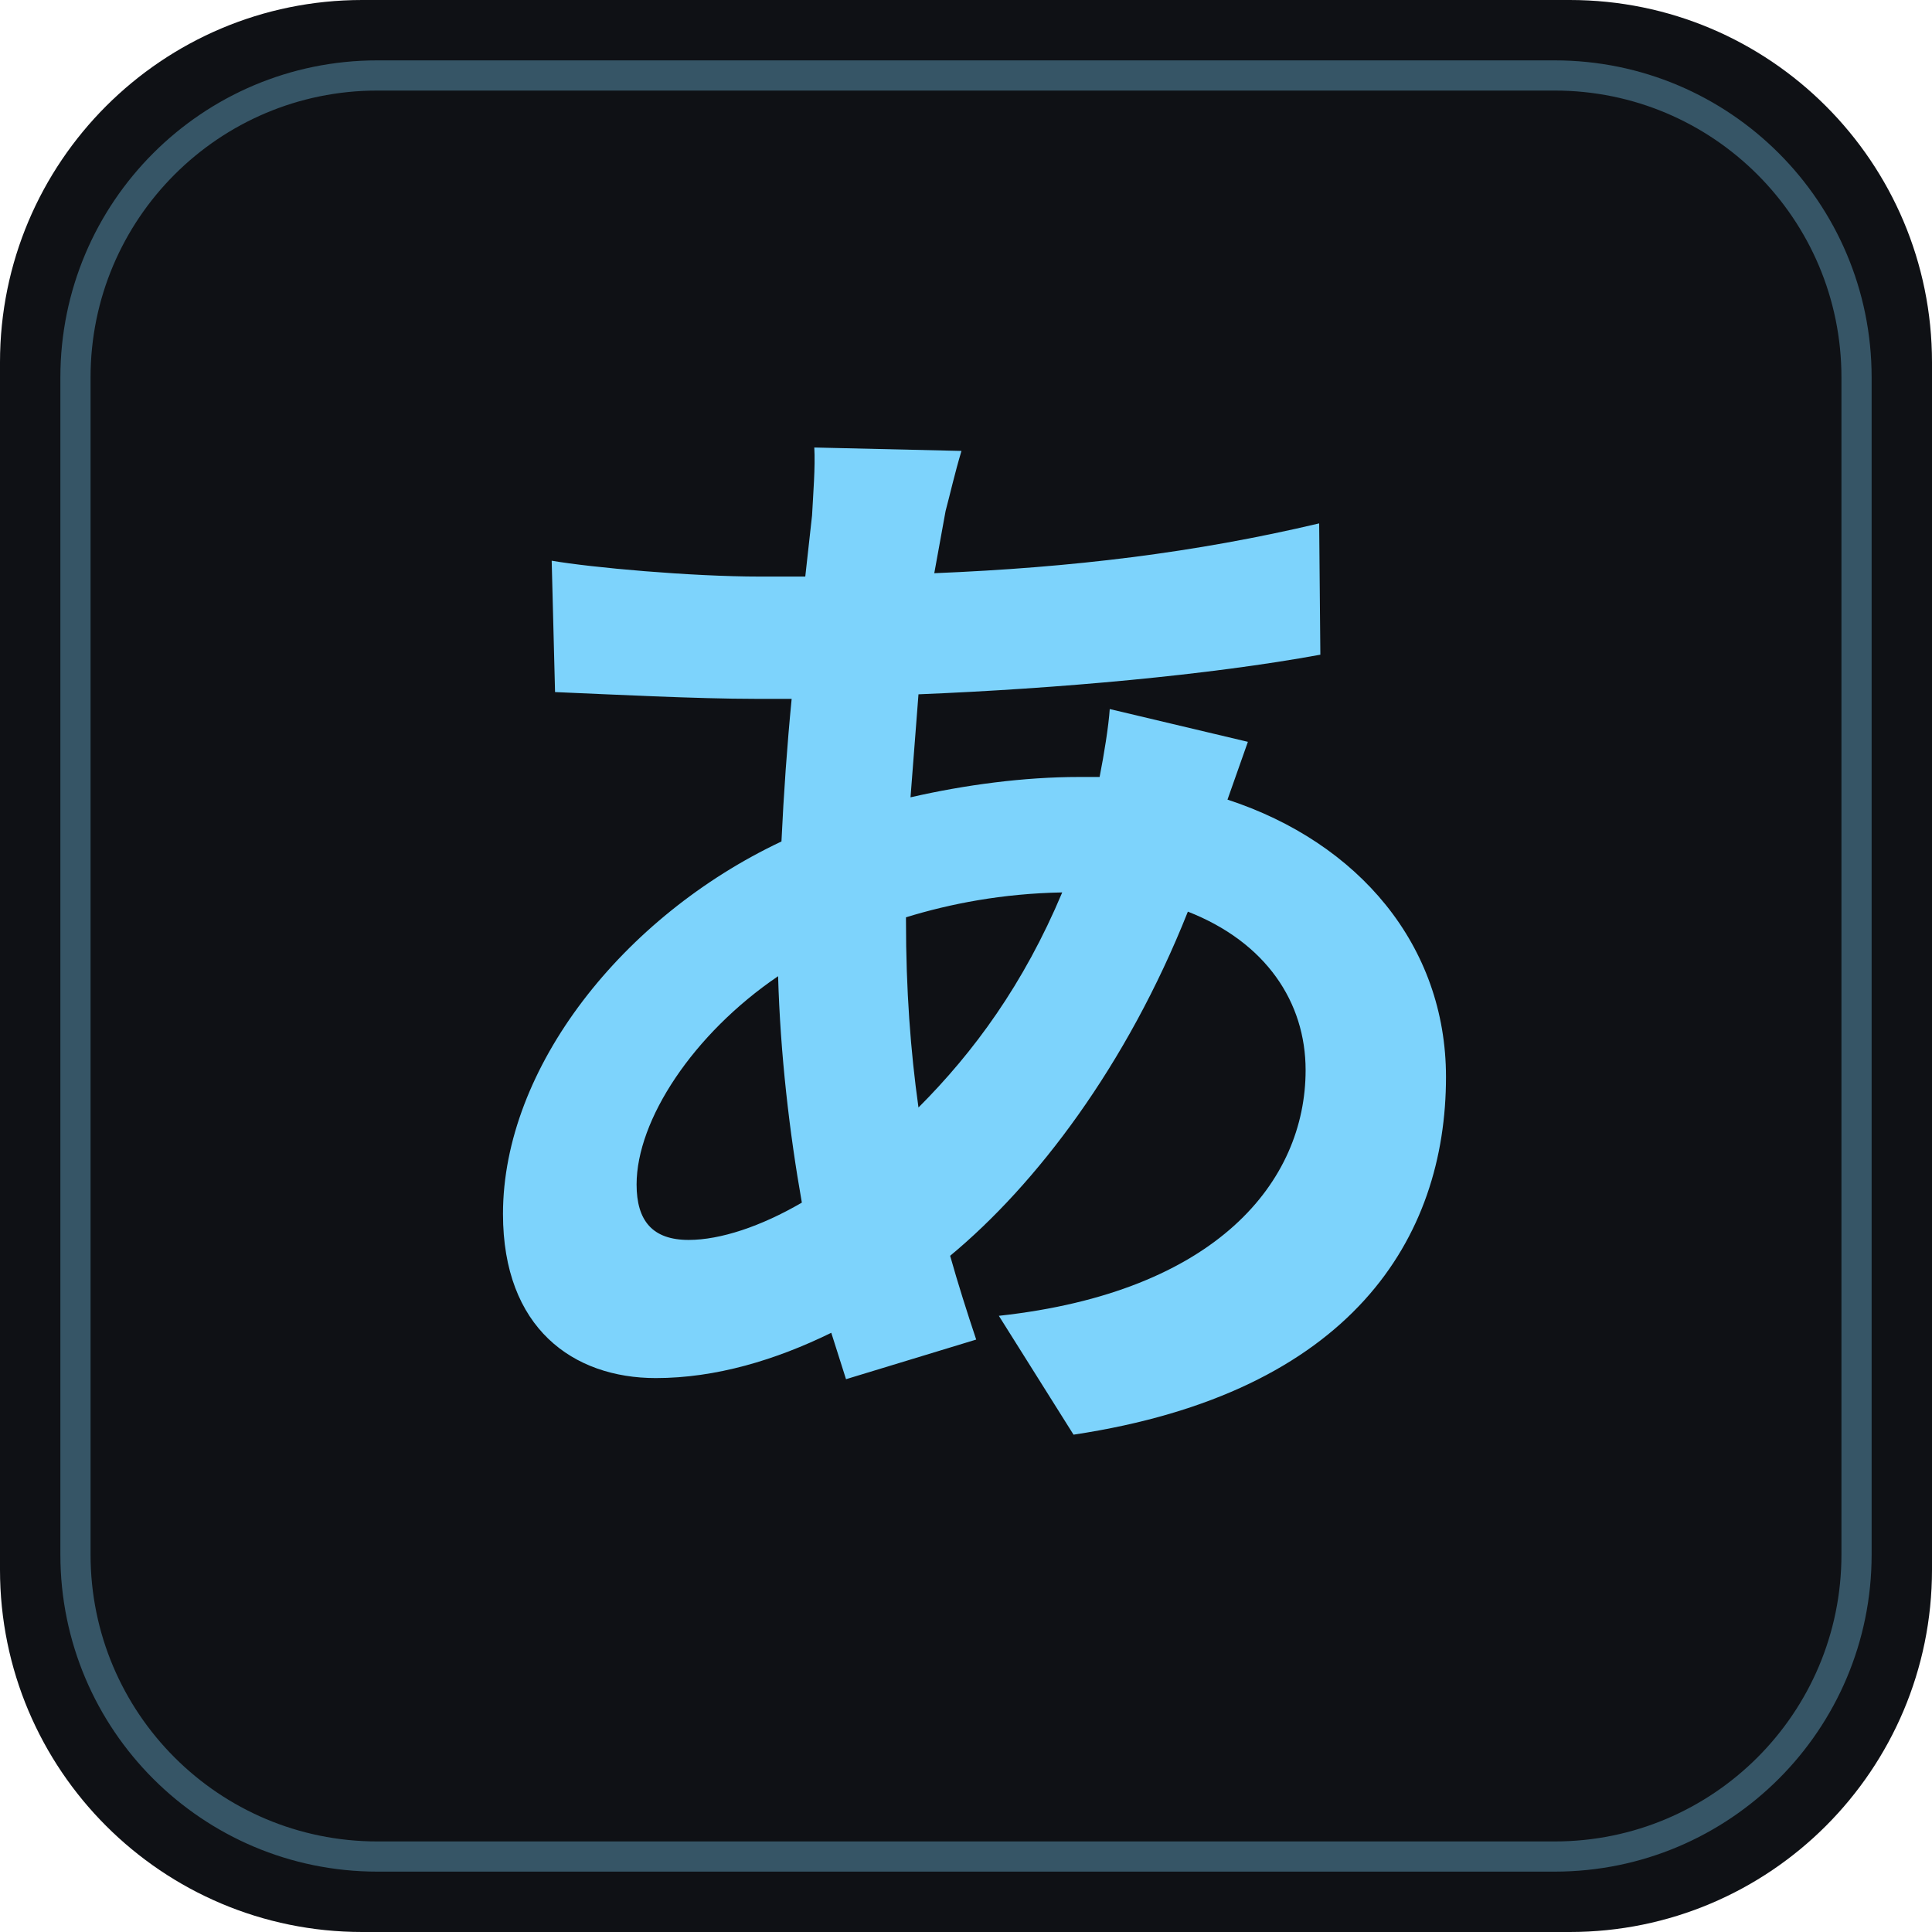
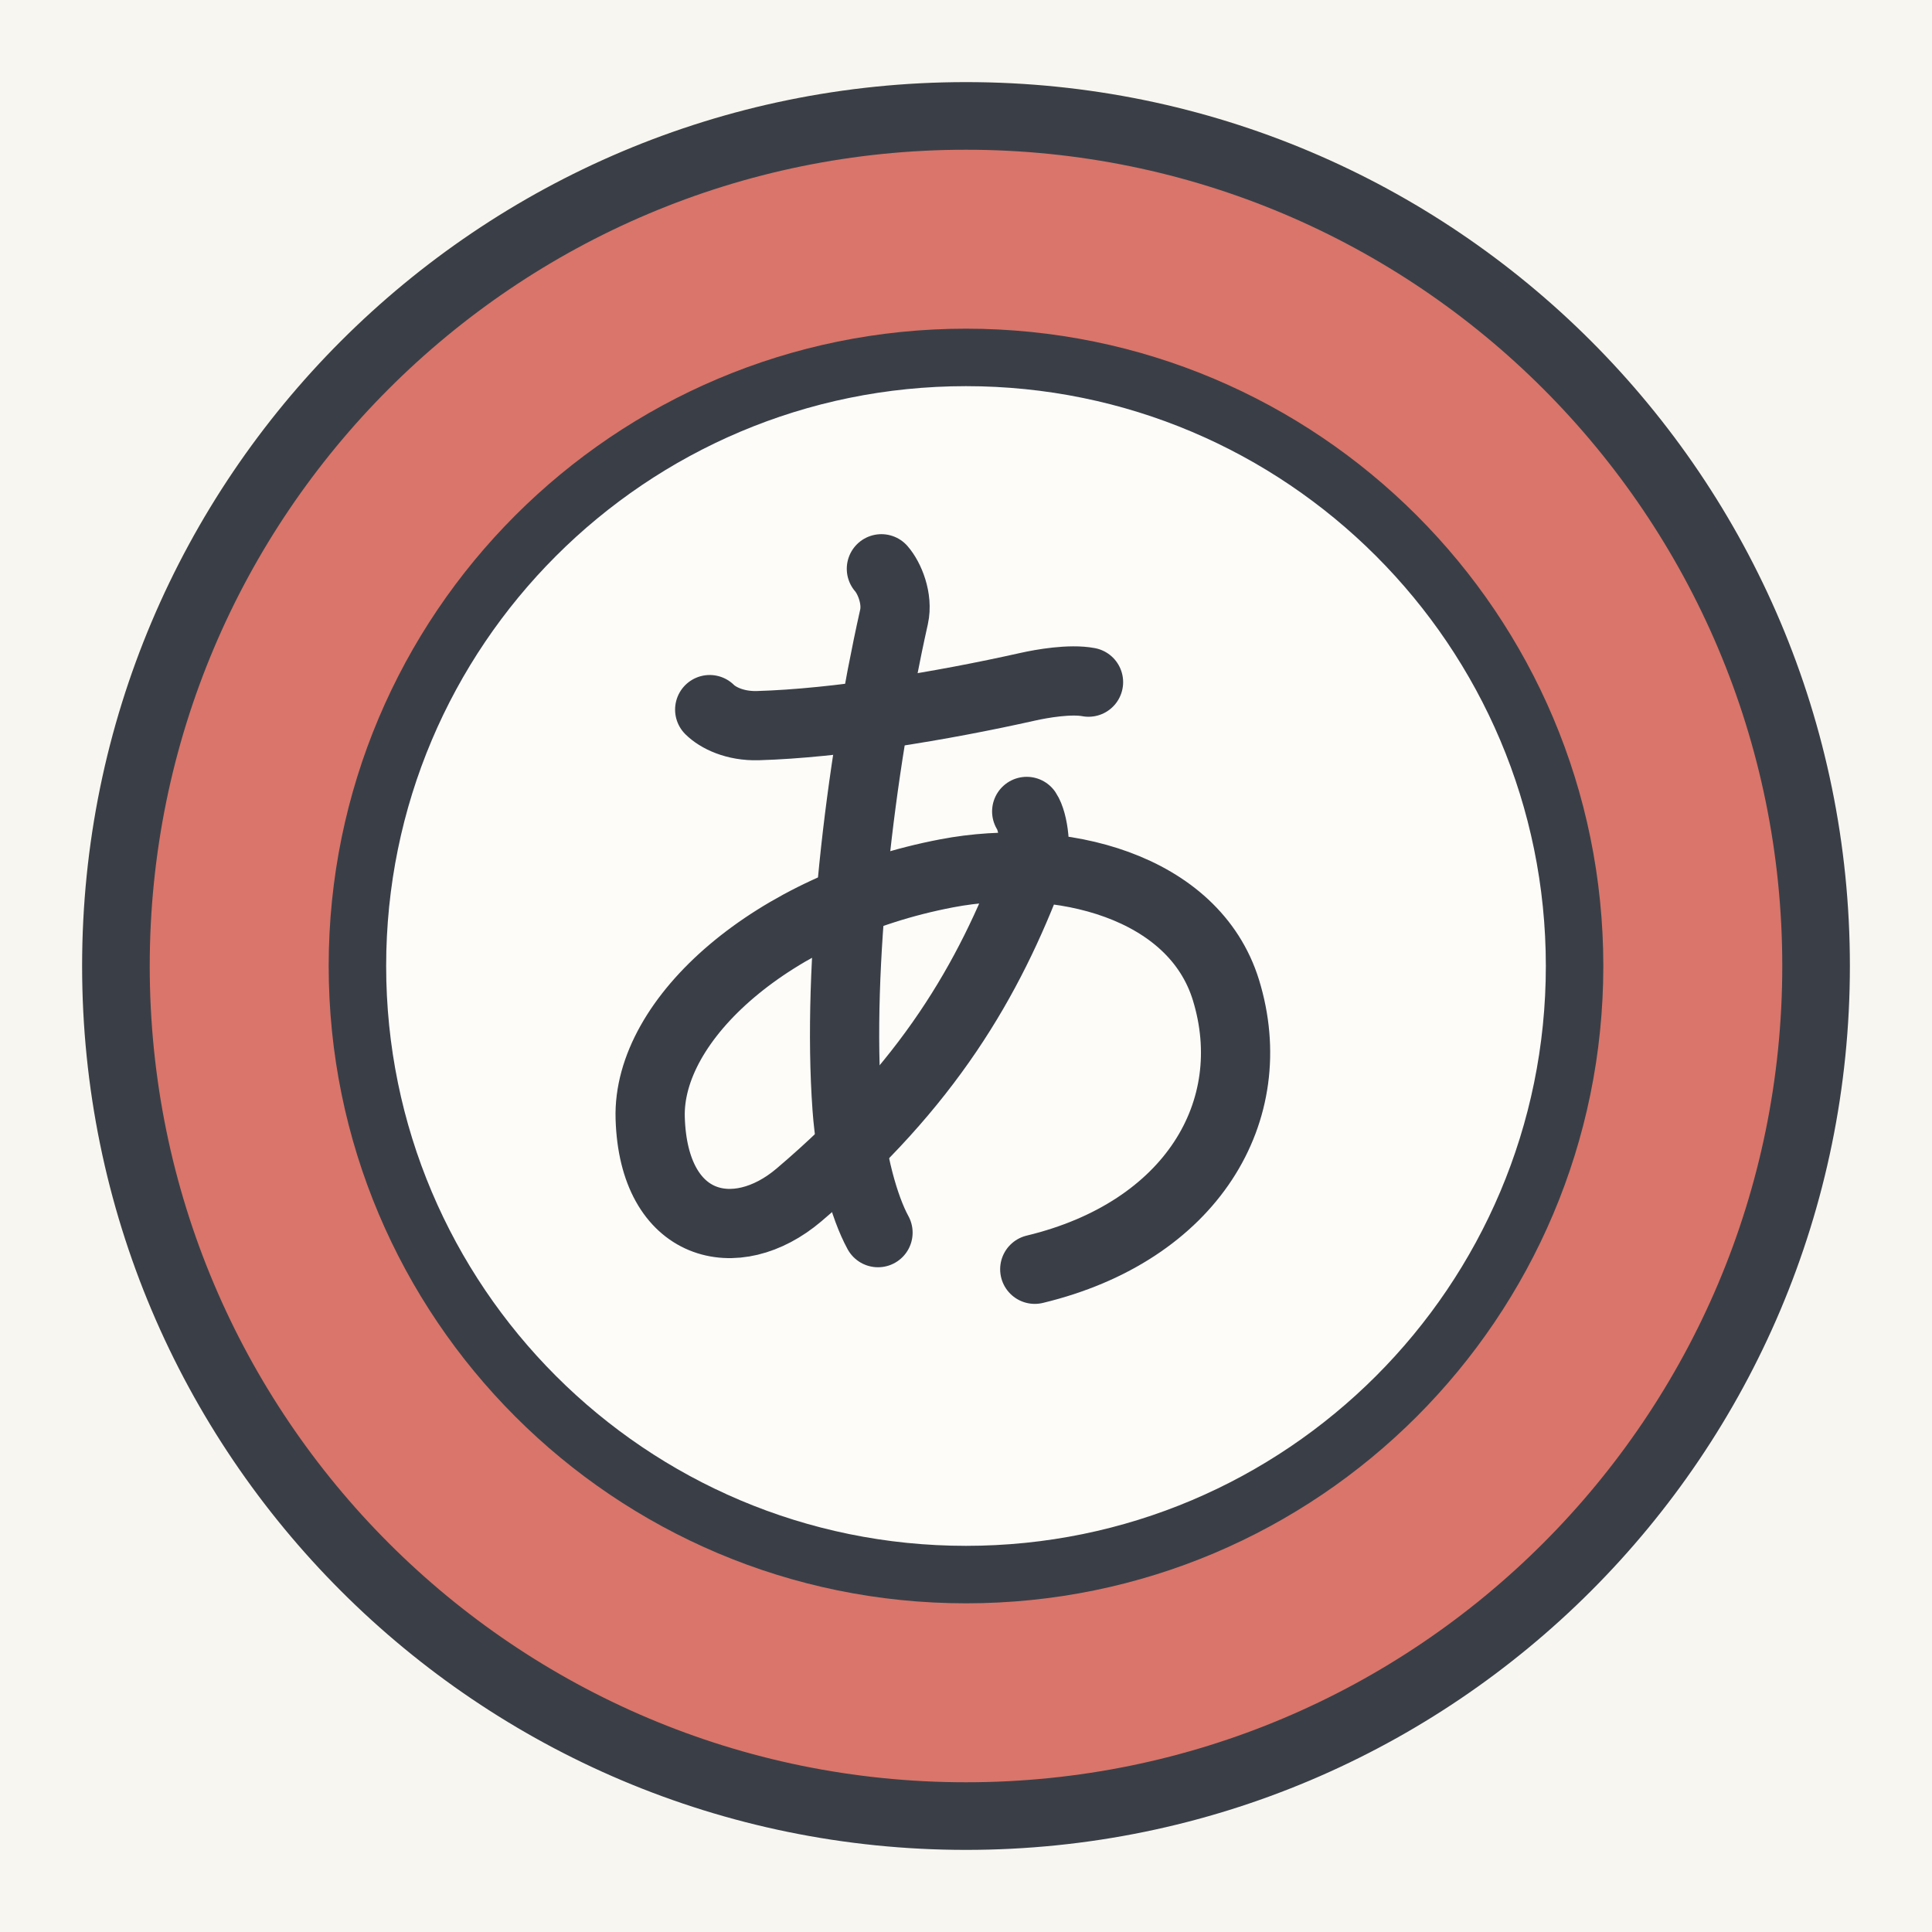
<svg xmlns="http://www.w3.org/2000/svg" width="512" height="512" viewBox="0 0 512 512">
-   <rect width="512" height="512" rx="96" fill="#0f1115" />
-   <rect x="20" y="20" width="472" height="472" rx="80" fill="none" stroke="#7dd3fc" stroke-width="8" opacity="0.35" />
-   <text x="50%" y="50%" dy="0.35em" text-anchor="middle" font-family="'Hiragino Sans','Yu Gothic','Meiryo',sans-serif" font-size="300" font-weight="700" fill="#7dd3fc">あ</text>
+   <rect width="512" height="512" fill="#f8f6f0" />
+   <circle cx="256" cy="256" r="225.28" fill="#d9756a" stroke="#3a3f47" stroke-width="17.92" />
+   <circle cx="256" cy="256" r="161.28" fill="#fdfcf9" stroke="#3a3f47" stroke-width="15.232" />
+   <g transform="translate(256,256) scale(2.426598) translate(-59,-61)" fill="none" stroke="#3a3f47" stroke-width="7.561" stroke-linecap="round" stroke-linejoin="round">
+     <path d="M31.01,33c0.88,0.88,2.75,1.82,5.25,1.75c8.62-0.25,20-2.12,29.5-4.25c1.51-0.34,4.62-0.88,6.62-0.5" />
+     <path d="M49.76,17.62c0.88,1,1.82,3.26,1.38,5.25c-3.75,16.75-6.25,38.13-5.13,53.63c0.41,5.7,1.88,10.88,3.38,13.62" />
+     <path d="M65.63,44.12c0.75,1.12,1.16,4.39,0.5,6.12c-4.62,12.26-11.24,23.76-25.37,35.76c-6.86,5.83-15.88,3.75-16.25-8.38c-0.34-10.87,13.38-23.12,32.38-26.74c12.42-2.37,27,1.38,30.5,12.75c4.05,13.18-3.76,26.37-20.88,30.49" />
+   </g>
</svg>
